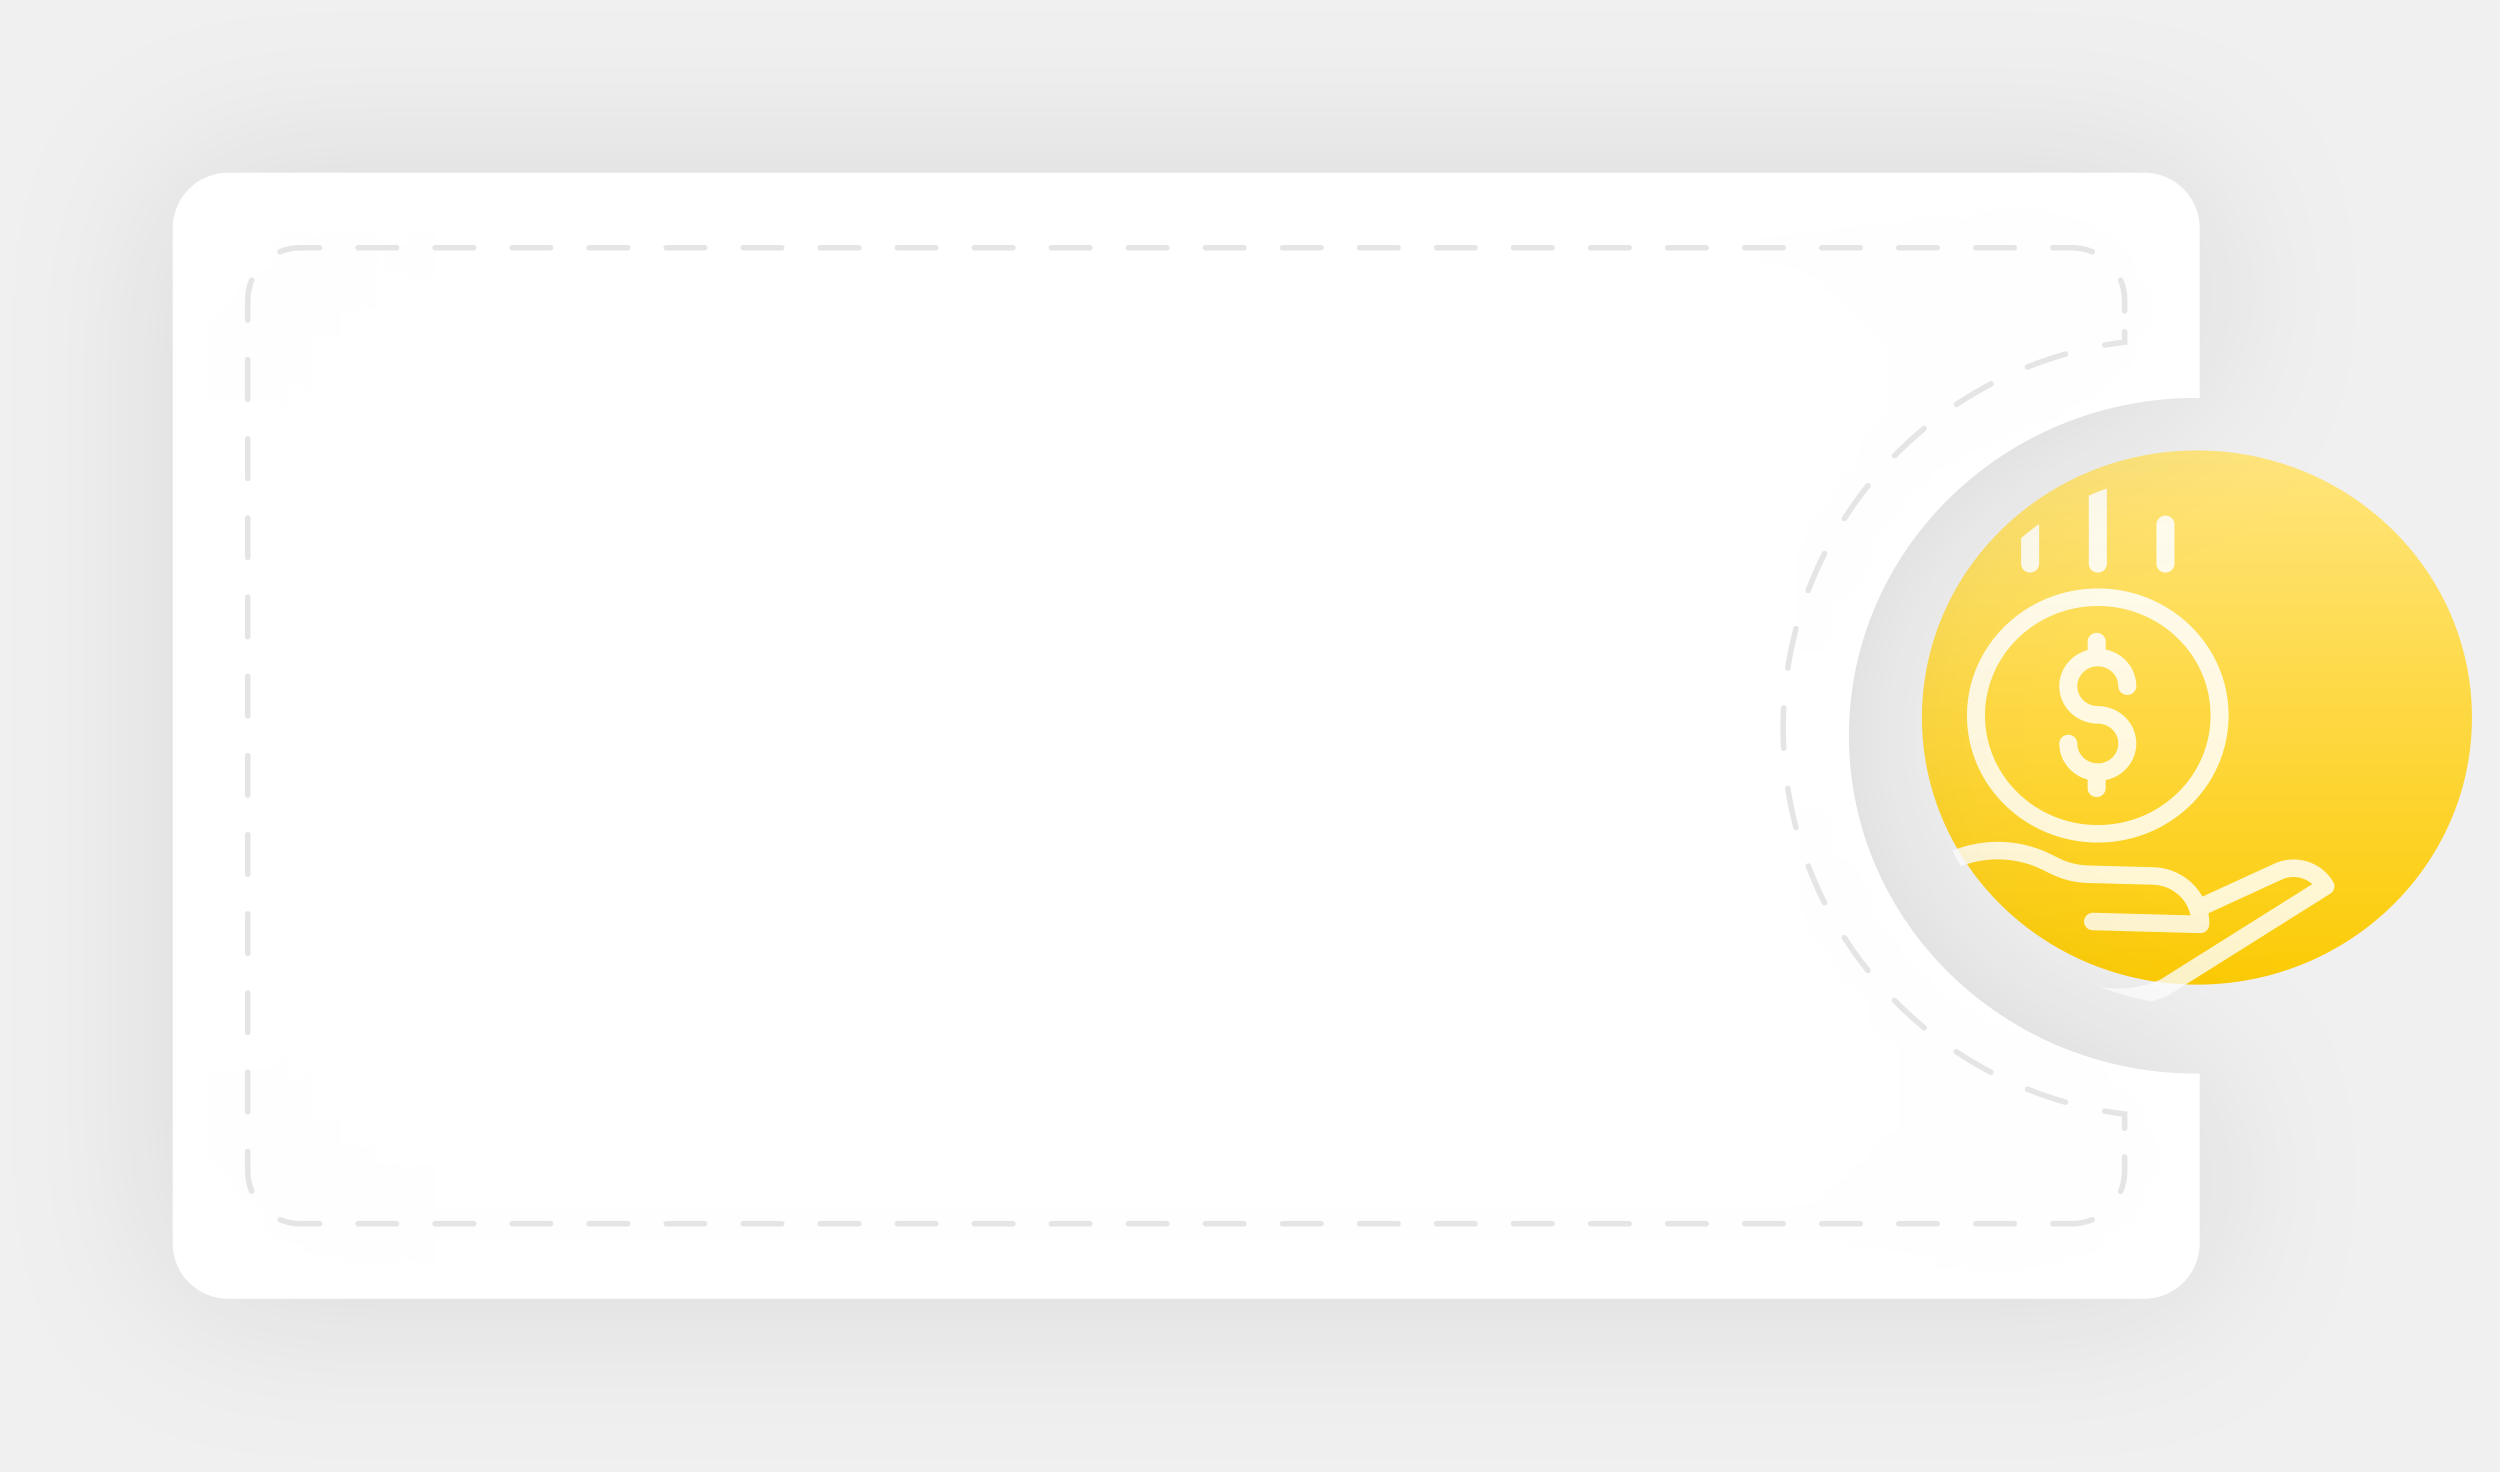
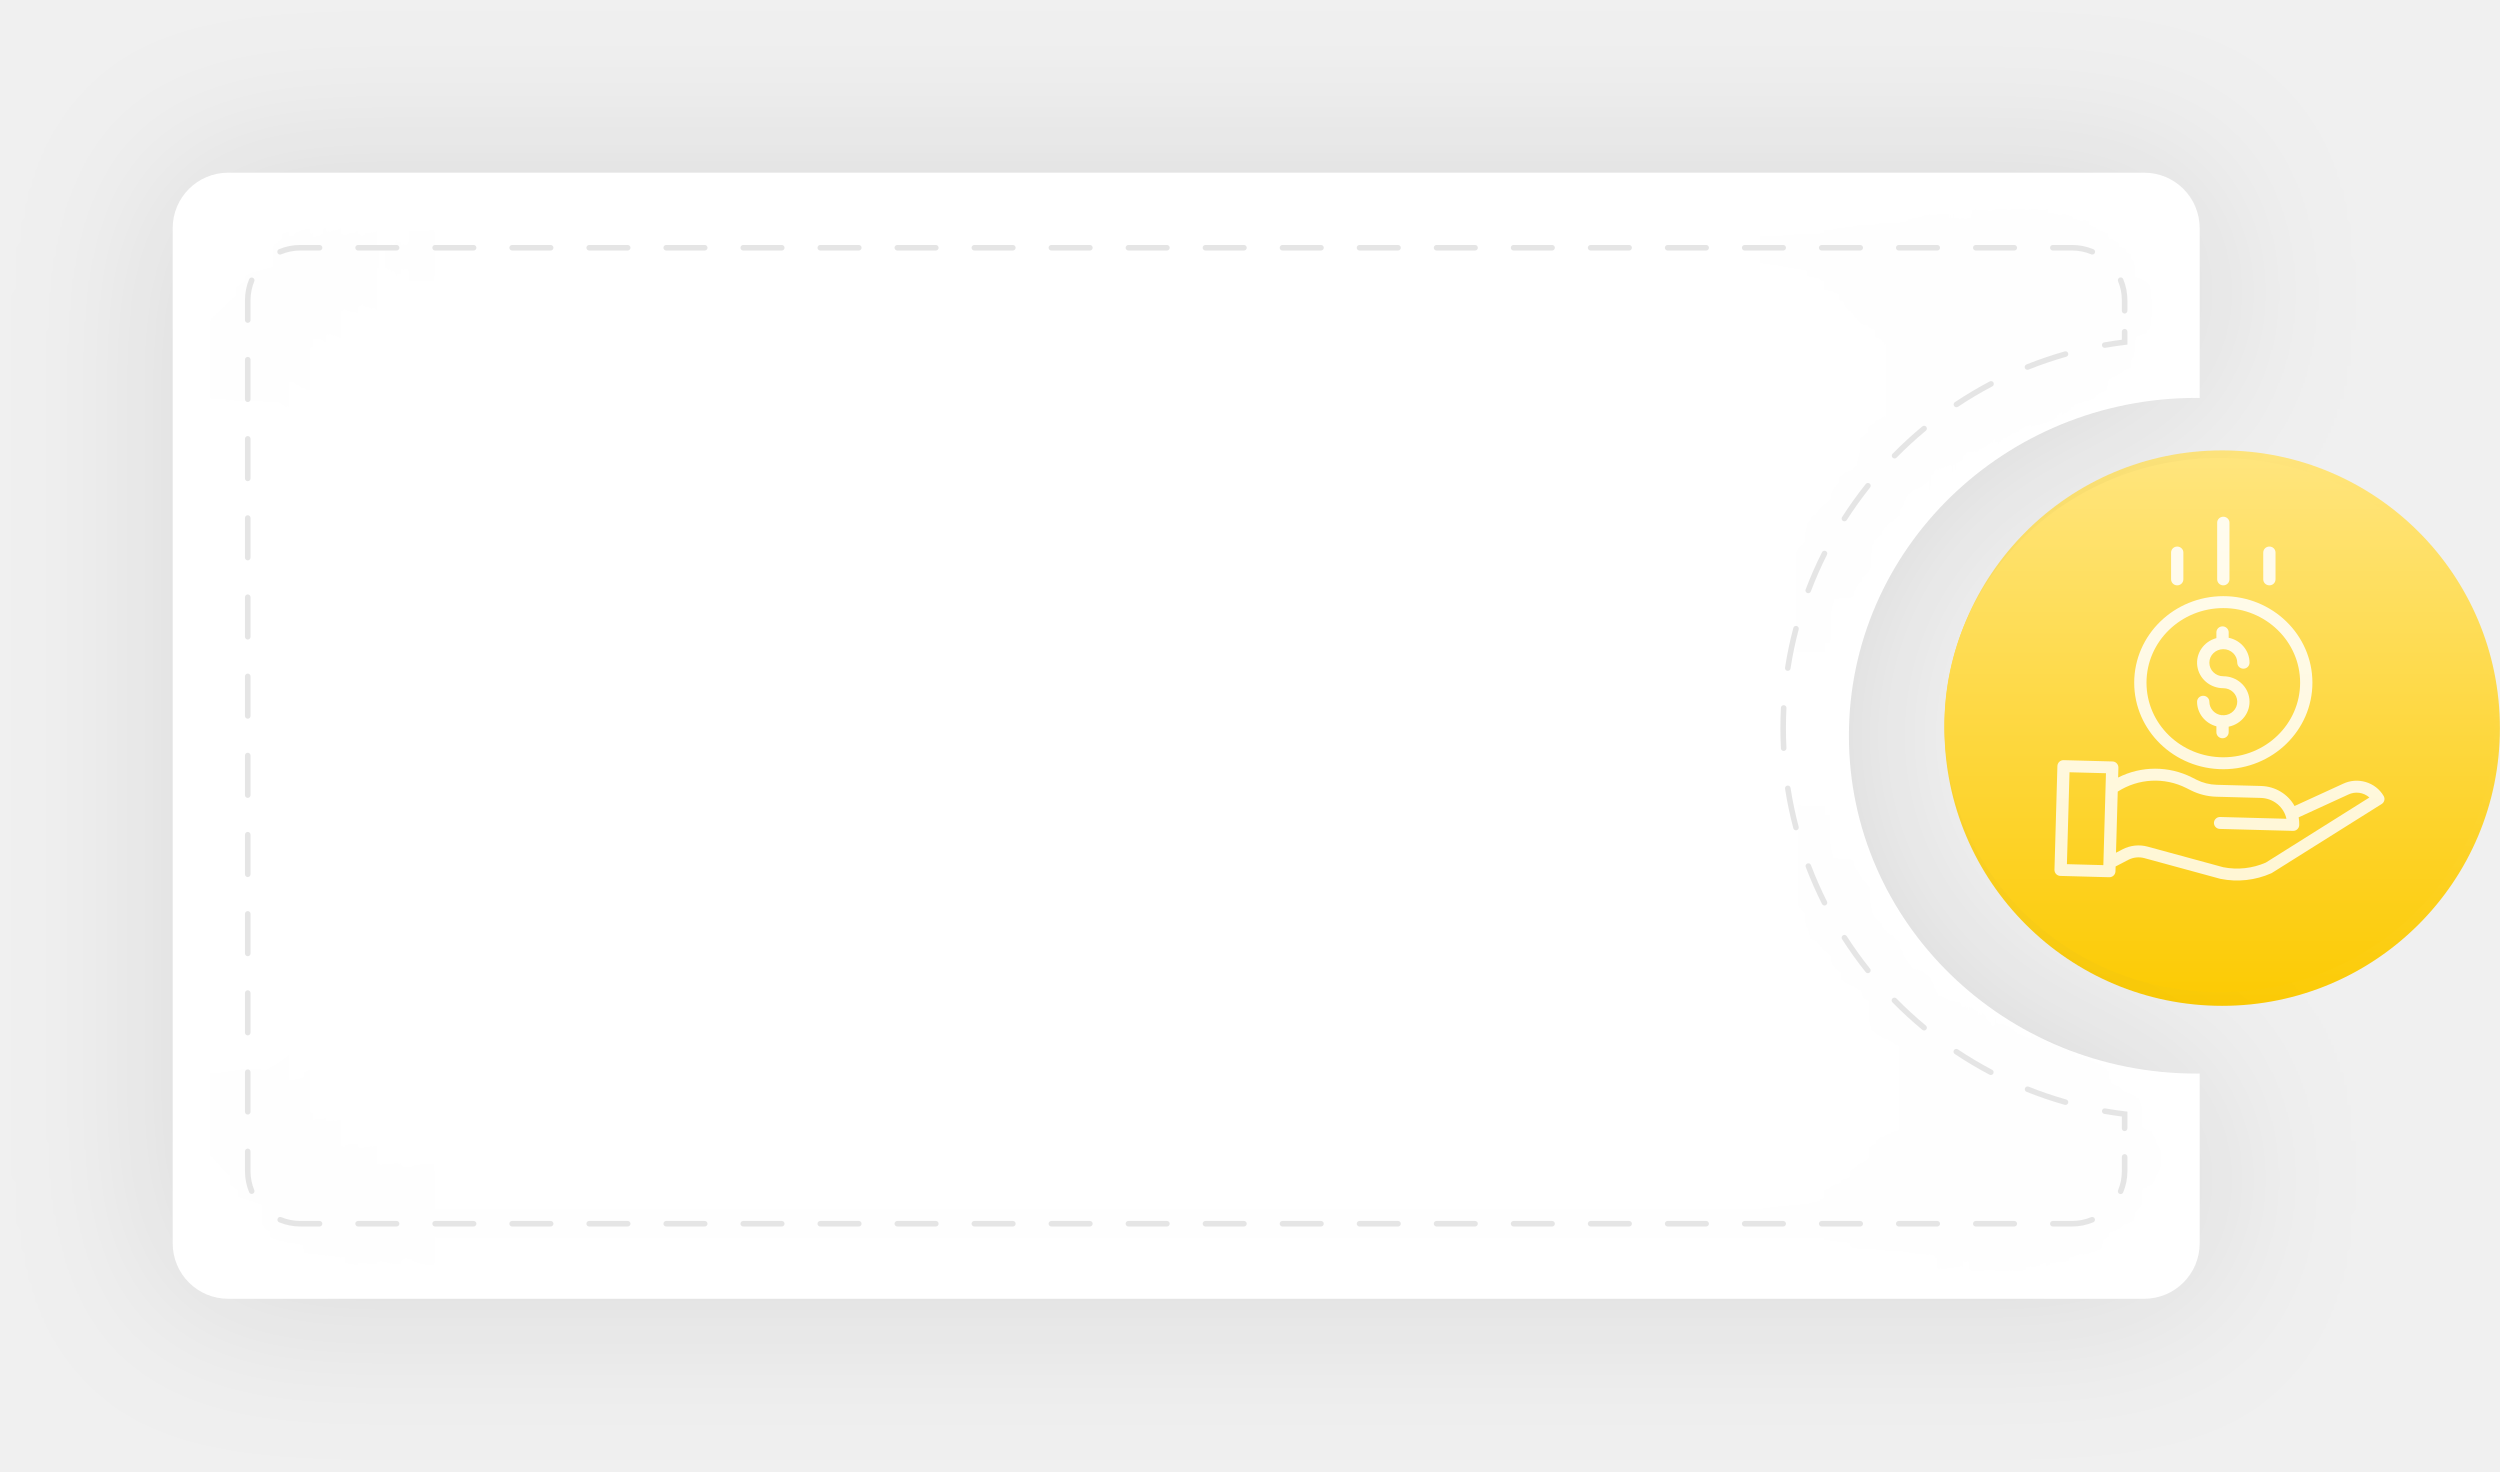
<svg xmlns="http://www.w3.org/2000/svg" width="333" height="196" fill="none">
-   <path d="M329.267 95.577c0 19.649-16.401 35.577-36.633 35.577-20.233 0-36.634-15.928-36.634-35.577C256 75.928 272.401 60 292.634 60c20.232 0 36.633 15.928 36.633 35.577z" fill="url(#paint0_linear)" />
-   <mask id="mask0" maskUnits="userSpaceOnUse" x="256" y="62" width="74" height="72">
-     <ellipse cx="293.366" cy="98.423" rx="36.634" ry="35.577" fill="url(#paint1_linear)" />
+   <path d="M332.986 96.986c0 20.43-16.563 36.992-36.993 36.992-20.431 0-36.993-16.562-36.993-36.993 0-20.43 16.562-36.992 36.993-36.992 20.43 0 36.993 16.562 36.993 36.992z" fill="url(#paint0_linear)" />
+   <mask id="mask0" maskUnits="userSpaceOnUse" x="259" y="60" width="74" height="74">
+     <circle cx="296" cy="97" r="37" fill="url(#paint1_linear)" />
  </mask>
  <g mask="url(#mask0)">
-     <path fill-rule="evenodd" clip-rule="evenodd" d="M280.629 64.013v11.088c0 .644-.538 1.167-1.202 1.167-.663 0-1.201-.523-1.201-1.167V64.013c0-.645.538-1.167 1.201-1.167.664 0 1.202.523 1.202 1.167zm-1.204 48.218c-9.625 0-17.427-7.577-17.427-16.924.011-9.343 7.807-16.915 17.427-16.925 9.625 0 17.428 7.577 17.428 16.924 0 9.348-7.803 16.925-17.428 16.925zm15.024-16.924c0-8.059-6.726-14.59-15.024-14.59-8.293.008-15.014 6.535-15.023 14.59 0 8.058 6.726 14.59 15.023 14.59 8.298 0 15.024-6.532 15.024-14.59zm-15.335 6.358c.137-.02.276-.014.412.014 1.485-.052 2.654-1.251 2.627-2.695-.027-1.444-1.24-2.6-2.727-2.6-2.571 0-4.745-1.846-5.087-4.32-.341-2.475 1.255-4.813 3.735-5.471v-1.134c0-.644.538-1.167 1.202-1.167.663 0 1.201.523 1.201 1.167v1.063c2.376.486 4.078 2.52 4.081 4.878 0 .645-.538 1.168-1.202 1.168-.663 0-1.202-.523-1.202-1.168 0-1.463-1.221-2.65-2.728-2.65-1.507 0-2.729 1.187-2.729 2.65 0 1.464 1.222 2.65 2.729 2.65 2.629.001 4.833 1.931 5.104 4.471.27 2.54-1.479 4.868-4.053 5.391v1.097c0 .644-.538 1.167-1.201 1.167-.664 0-1.202-.523-1.202-1.167v-1.167c-2.23-.595-3.777-2.562-3.781-4.808 0-.644.539-1.167 1.202-1.167.664 0 1.202.523 1.202 1.167.002 1.345 1.04 2.476 2.417 2.631zm23.664 13.444l-9.414 4.319c-1.3-2.348-3.793-3.842-6.537-3.917l-8.691-.232a9.402 9.402 0 01-3.95-.99l-.884-.446a16.01 16.01 0 00-14.448.015l.055-1.945c.018-.645-.505-1.182-1.169-1.199l-9.529-.255c-.664-.018-1.216.49-1.234 1.135l-.576 20.309c-.018.645.505 1.182 1.168 1.199l9.53.255h.033c.651 0 1.184-.503 1.202-1.135l.027-.972 2.476-1.287a4.357 4.357 0 013.169-.337l14.785 4.03.011.003.009.002.017.004.041.009a16.435 16.435 0 009.947-1.094 1.08 1.08 0 00.15-.08l21.435-13.465a1.147 1.147 0 00.394-1.554c-1.591-2.743-5.121-3.787-8.017-2.372zm-53.941 15.692l.509-17.976 7.127.19-.509 17.977-7.127-.191zm38.897-.305a13.999 13.999 0 01-8.333.903l-14.744-4.02a6.827 6.827 0 00-4.954.526l-1.265.659.338-11.953c4.009-2.589 9.151-2.855 13.421-.695l.884.445a11.882 11.882 0 004.989 1.252l8.691.232c2.442.068 4.515 1.756 5.01 4.079l-12.946-.347c-.663-.018-1.216.491-1.234 1.135-.019.644.505 1.181 1.168 1.199l14.287.381h.033c.651 0 1.183-.503 1.201-1.135a7.25 7.25 0 00-.116-1.514l9.656-4.431a.245.245 0 00.017-.008l.011-.005a3.756 3.756 0 014.152.565l-20.266 12.732zm1.906-55.395v-5.252c0-.645-.538-1.167-1.202-1.167-.663 0-1.201.522-1.201 1.167V75.1c0 .644.538 1.167 1.201 1.167.664 0 1.202-.523 1.202-1.167zm-18.026-5.252V75.1c0 .644-.538 1.167-1.202 1.167-.663 0-1.201-.523-1.201-1.167v-5.252c0-.645.538-1.167 1.201-1.167.664 0 1.202.522 1.202 1.167z" fill="#fff" style="mix-blend-mode:overlay" />
+     <path fill-rule="evenodd" clip-rule="evenodd" d="M316.933 91.394a5.732 5.732 0 001.705 2.006C319.8 94.447 321 95.533 321 97s-1.2 2.553-2.362 3.604a5.737 5.737 0 00-1.705 2.005c-.056.925.108 1.85.478 2.7v.001c.467 1.461.949 2.972.242 4.194-.718 1.241-2.282 1.578-3.795 1.905h-.001a5.804 5.804 0 00-2.536.912 5.792 5.792 0 00-.913 2.537c-.326 1.513-.666 3.077-1.904 3.795-1.223.707-2.731.226-4.19-.241l-.005-.001a5.897 5.897 0 00-2.699-.478 5.731 5.731 0 00-2.006 1.705C298.553 120.8 297.467 122 296 122s-2.553-1.2-3.604-2.362a5.737 5.737 0 00-2.005-1.705 5.888 5.888 0 00-2.7.478l-.003.001c-1.462.466-2.97.948-4.192.241-1.241-.718-1.578-2.282-1.905-3.795v-.001a5.804 5.804 0 00-.912-2.536 5.797 5.797 0 00-2.537-.913c-1.513-.326-3.077-.666-3.794-1.904-.708-1.223-.226-2.732.241-4.193v-.002c.37-.849.534-1.774.478-2.699a5.731 5.731 0 00-1.705-2.006C272.2 99.554 271 98.467 271 97s1.2-2.553 2.362-3.604a5.73 5.73 0 001.705-2.005 5.874 5.874 0 00-.478-2.7c-.467-1.462-.949-2.973-.241-4.195.717-1.24 2.281-1.578 3.794-1.905h.001a5.8 5.8 0 002.536-.912 5.8 5.8 0 00.917-2.537c.326-1.513.666-3.077 1.904-3.794 1.222-.707 2.729-.227 4.187.239l.008.002a5.89 5.89 0 002.699.478 5.725 5.725 0 002.006-1.705C293.447 73.2 294.533 72 296 72s2.553 1.2 3.604 2.362a5.735 5.735 0 002.005 1.705 5.889 5.889 0 002.7-.478h.003c1.462-.467 2.97-.949 4.192-.242 1.241.718 1.578 2.282 1.905 3.795v.001c.101.905.413 1.774.912 2.536a5.798 5.798 0 002.537.917c1.513.326 3.077.666 3.795 1.904.707 1.223.225 2.732-.242 4.193v.002a5.871 5.871 0 00-.478 2.7zm-1.61 10.785a6.585 6.585 0 012.197-2.81l.002-.001c.891-.807 1.811-1.641 1.811-2.368 0-.727-.92-1.56-1.811-2.368l-.002-.001a6.584 6.584 0 01-2.197-2.811 6.775 6.775 0 01.5-3.636c.357-1.116.724-2.27.387-2.854-.347-.6-1.544-.859-2.7-1.108l-.003-.001a6.693 6.693 0 01-3.365-1.364c-.811-.81-1.091-2.107-1.362-3.362v-.002c-.25-1.158-.509-2.355-1.111-2.704-.583-.333-1.736.031-2.853.388a6.783 6.783 0 01-3.637.5 6.584 6.584 0 01-2.81-2.197l-.002-.002c-.806-.89-1.64-1.811-2.367-1.811-.727 0-1.561.92-2.368 1.811l-.001.002a6.582 6.582 0 01-2.811 2.197c-1.123.301-2.402-.105-3.636-.5l-.012-.004c-1.112-.356-2.257-.722-2.839-.383-.6.347-.858 1.544-1.108 2.7l-.001.003a6.681 6.681 0 01-1.363 3.365c-.81.811-2.108 1.091-3.363 1.362h-.002c-1.157.25-2.355.509-2.703 1.11-.334.584.03 1.738.387 2.854a6.778 6.778 0 01.5 3.637 6.584 6.584 0 01-2.197 2.81c-.895.807-1.816 1.641-1.816 2.369 0 .727.92 1.56 1.811 2.368l.002.001a6.588 6.588 0 012.197 2.811 6.776 6.776 0 01-.5 3.636c-.357 1.116-.725 2.267-.387 2.851.347.6 1.544.858 2.7 1.108l.003.001a6.685 6.685 0 013.365 1.363c.811.81 1.091 2.108 1.362 3.363v.002c.25 1.157.509 2.355 1.111 2.704.583.333 1.735-.031 2.853-.388a9.654 9.654 0 012.792-.602c.285-.001.569.034.845.105a6.587 6.587 0 012.81 2.197l.001.002c.807.891 1.641 1.811 2.368 1.811.727 0 1.561-.92 2.367-1.811l.002-.002a6.59 6.59 0 012.811-2.197 6.795 6.795 0 013.636.5l.002.001c1.114.356 2.266.723 2.852.386.6-.347.859-1.544 1.108-2.7l.001-.003a6.703 6.703 0 011.363-3.365c.81-.811 2.108-1.091 3.363-1.362h.002c1.158-.25 2.355-.509 2.704-1.111.333-.583-.031-1.737-.388-2.853a6.78 6.78 0 01-.5-3.637zm-18.49-21.012a.833.833 0 11-1.666 0V79.5a.833.833 0 111.666 0v1.667zm-5.736.755a.833.833 0 101.61-.431l-.431-1.61-.012-.044a.833.833 0 10-1.597.475l.43 1.61zm-3.132-.504l.006.01.833 1.444a.833.833 0 11-1.443.833l-.833-1.444a.833.833 0 111.437-.843zm-3.75 4.975a.833.833 0 101.178-1.178l-1.179-1.18-.02-.02a.834.834 0 00-1.158 1.2l1.179 1.178zm-1.179 22.393l1.179-1.179a.833.833 0 011.178 1.178l-1.179 1.179a.833.833 0 01-1.178-1.178zm5.467 1.212a.832.832 0 00-1.14.297l-.834 1.444a.833.833 0 001.444.833l.833-1.444a.833.833 0 00-.303-1.13zm2.594 2.08a.833.833 0 011.61.431l-.432 1.61a.834.834 0 11-1.609-.432l.431-1.609zM296 112a.833.833 0 00-.833.833v1.667a.833.833 0 001.666 0v-1.667A.833.833 0 00296 112zm3.888-.508a.832.832 0 011.015.586l.431 1.61a.832.832 0 11-1.609.431l-.432-1.61a.833.833 0 01.595-1.017zm4.749-1.197l-.005-.01a.834.834 0 00-1.438.843l.833 1.445a.832.832 0 001.139.305.835.835 0 00.305-1.139l-.834-1.444zm1.99-2.688a.833.833 0 011.158 0l1.179 1.179a.834.834 0 01-1.178 1.178l-1.179-1.179a.833.833 0 01.02-1.178zm.569-20.97a.833.833 0 00.589-.244l1.179-1.179.01-.009.011-.011a.834.834 0 00-1.199-1.158l-1.179 1.179a.834.834 0 00.589 1.422zm-2.557-2.932a.832.832 0 11-1.443-.833l.833-1.444a.833.833 0 111.449.823l-.006.01-.833 1.444zm-4.756-1.194a.832.832 0 001.02-.59l.431-1.609c.005-.014.008-.028.012-.043a.834.834 0 00-1.621-.388l-.432 1.61c-.118.444.145.9.59 1.02zM292.667 102h5.833a.833.833 0 010 1.667h-6.667a.833.833 0 01-.833-.834V91.167c0-.46.373-.834.833-.834h6.667a.833.833 0 010 1.667h-5.833v4.167h4.166a.833.833 0 110 1.666h-4.166V102zm-5.634 1.353a.8.8 0 00.204.176c.027.02.054.038.083.054a.82.82 0 00.347.084.83.83 0 00.382-.105.796.796 0 00.101-.051c.011-.007.018-.017.026-.026a.124.124 0 01.018-.022.753.753 0 00.12-.126.669.669 0 00.139-.273.851.851 0 00.033-.167c0-.011.003-.022.007-.033a.128.128 0 00.006-.033V91.167a.833.833 0 10-1.665 0v9.066l-6.823-9.55c-.007-.01-.017-.018-.026-.026a.108.108 0 01-.021-.019.892.892 0 00-.253-.203.86.86 0 00-.145-.053.76.76 0 00-.167-.034c-.011 0-.021-.003-.032-.006a.105.105 0 00-.033-.007.699.699 0 00-.083.018.79.79 0 00-.167.032.825.825 0 00-.155.07.874.874 0 00-.079.036.113.113 0 00-.025.026c-.006.007-.012.015-.019.021a.794.794 0 00-.119.127.716.716 0 00-.138.272.86.86 0 00-.034.167.124.124 0 01-.006.034.095.095 0 00-.007.033v11.662a.833.833 0 101.667 0v-9.066l6.822 9.55a.077.077 0 00.023.021.125.125 0 01.019.015zm25.809-13.001h.002c.45.098.735.541.638.991l-2.5 11.667a.834.834 0 01-.769.657h-.046a.834.834 0 01-.79-.57l-2.544-7.629-2.546 7.629a.842.842 0 01-.834.568.833.833 0 01-.768-.657l-2.5-11.666a.833.833 0 111.63-.35l1.86 8.681 2.365-7.103a.834.834 0 011.583 0l2.369 7.103 1.86-8.681a.833.833 0 01.99-.64z" fill="#fff" style="mix-blend-mode:overlay" />
  </g>
  <g filter="url(#filter0_d)">
    <path fill-rule="evenodd" clip-rule="evenodd" d="M30.399 23A7.399 7.399 0 0023 30.399V165.6a7.398 7.398 0 007.399 7.4H285.6a7.398 7.398 0 007.399-7.399v-22.603l-.438.002c-25.563 0-46.286-20.147-46.286-45s20.723-45 46.286-45c.146 0 .292 0 .438.002V30.399A7.398 7.398 0 00285.601 23H30.399z" fill="#fff" />
  </g>
  <g filter="url(#filter1_d)">
-     <path d="M283 148.396h.37v-.328l-.325-.04-.045.368zm0-102.82l.045.367.325-.04v-.327H283zm-250.37-2.94a.37.37 0 10.74 0h-.74zm.74 5.273a.37.37 0 10-.74 0h.74zm-.74 5.273a.37.37 0 10.74 0h-.74zm.74 5.273a.37.37 0 10-.74 0h.74zm-.74 5.272a.37.37 0 10.74 0h-.74zM33.37 69a.37.37 0 10-.74 0h.74zm-.74 5.273a.37.37 0 10.74 0h-.74zm.74 5.273a.37.37 0 10-.74 0h.74zm-.74 5.272a.37.37 0 10.74 0h-.74zm.74 5.273a.37.37 0 10-.74 0h.74zm-.74 5.273a.37.37 0 10.74 0h-.74zm.74 5.272a.37.37 0 00-.74 0h.74zm-.74 5.273a.37.37 0 00.74 0h-.74zm.74 5.273a.37.37 0 00-.74 0h.74zm-.74 5.273a.37.37 0 00.74 0h-.74zm.74 5.272a.37.37 0 00-.74 0h.74zM32.63 127a.37.37 0 00.74 0h-.74zm.74 5.273a.37.37 0 10-.74 0h.74zm-.74 5.272a.37.37 0 10.74 0h-.74zm.74 5.273a.37.37 0 00-.74 0h.74zm-.74 5.273a.37.37 0 00.74 0h-.74zm.74 5.273a.37.37 0 10-.74 0h.74zm-.18 5.457a.37.37 0 00.683-.283l-.683.283zm4.272 3.306a.37.37 0 10-.283.684l.283-.684zm5.103 1.243a.37.37 0 000-.74v.74zm5.13-.74a.37.37 0 000 .74v-.74zm5.131.74a.37.37 0 000-.74v.74zm5.13-.74a.37.37 0 000 .74v-.74zm5.131.74a.37.37 0 000-.74v.74zm5.13-.74a.37.37 0 000 .74v-.74zm5.13.74a.37.37 0 000-.74v.74zm5.131-.74a.37.37 0 000 .74v-.74zm5.13.74a.37.37 0 000-.74v.74zm5.131-.74a.37.37 0 000 .74v-.74zm5.13.74a.37.37 0 000-.74v.74zm5.131-.74a.37.37 0 000 .74v-.74zm5.13.74a.37.37 0 100-.74v.74zm5.131-.74a.37.37 0 000 .74v-.74zm5.13.74a.37.37 0 100-.74v.74zm5.131-.74a.37.37 0 100 .74v-.74zm5.13.74a.37.37 0 000-.74v.74zm5.131-.74a.37.37 0 100 .74v-.74zm5.13.74a.37.37 0 000-.74v.74zm5.13-.74a.37.37 0 000 .74v-.74zm5.131.74a.37.37 0 000-.74v.74zm5.13-.74a.37.37 0 000 .74v-.74zm5.131.74a.37.37 0 000-.74v.74zm5.13-.74a.37.37 0 000 .74v-.74zm5.131.74a.37.37 0 000-.74v.74zm5.13-.74a.37.37 0 000 .74v-.74zm5.131.74a.37.37 0 000-.74v.74zm5.13-.74a.37.37 0 000 .74v-.74zm5.13.74a.37.37 0 100-.74v.74zm5.131-.74a.37.37 0 100 .74v-.74zm5.13.74a.37.37 0 100-.74v.74zm5.131-.74a.37.37 0 100 .74v-.74zm5.13.74a.37.37 0 000-.74v.74zm5.131-.74a.37.37 0 100 .74v-.74zm5.13.74a.37.37 0 000-.74v.74zm5.13-.74a.37.37 0 000 .74v-.74zm5.131.74a.37.37 0 000-.74v.74zm5.13-.74a.37.37 0 000 .74v-.74zm5.131.74a.37.37 0 000-.74v.74zm5.13-.74a.37.37 0 000 .74v-.74zm5.131.74a.37.37 0 000-.74v.74zm5.13-.74a.37.37 0 000 .74v-.74zm5.13.74a.37.37 0 100-.74v.74zm5.131-.74a.37.37 0 000 .74v-.74zm5.13.74a.37.37 0 100-.74v.74zm5.131-.74a.37.37 0 100 .74v-.74zm5.386.181a.37.37 0 00-.283-.684l.283.684zm3.306-4.273a.37.37 0 10.684.283l-.684-.283zm1.243-4.439a.37.37 0 00-.74 0h.74zm-.74-3.802a.37.37 0 00.74 0h-.74zm-2.218-2.658a.37.37 0 00-.127.729l.127-.729zm-5.388-.473a.372.372 0 00.457-.255.371.371 0 00-.255-.457l-.202.712zm-4.832-2.43a.37.37 0 00-.275.686l.275-.686zm-5.172-1.578a.37.37 0 00.345-.654l-.345.654zm-4.226-3.375a.37.37 0 10-.411.615l.411-.615zm-4.738-2.608a.37.37 0 00.472-.57l-.472.57zm-3.444-4.169a.37.37 0 10-.528.518l.528-.518zm-4.105-3.521a.37.37 0 10.578-.462l-.578.462zm-2.52-4.786a.369.369 0 10-.622.4l.622-.4zm-3.296-4.288a.37.37 0 10.661-.333l-.661.333zm-1.481-5.201a.37.37 0 00-.691.262l.691-.262zm-2.338-4.875a.37.37 0 00.715-.189l-.715.189zm-.373-5.396a.37.37 0 00-.731.114l.731-.114zm-1.283-5.255a.372.372 0 00.389.351.369.369 0 00.35-.388l-.739.037zm.739-5.36a.37.37 0 10-.739-.037l.739.038zm-.187-5.405a.37.37 0 10.731.113l-.731-.113zm1.819-5.093a.37.37 0 00-.715-.19l.715.19zm.932-5.327a.37.37 0 10.691.263l-.691-.263zm2.833-4.606a.37.37 0 10-.661-.333l.661.333zm2.013-5.02a.369.369 0 10.622.4l-.622-.4zm3.72-3.925a.37.37 0 10-.578-.461l.578.461zm2.999-4.5a.37.37 0 00.528.518l-.528-.518zm4.444-3.081a.37.37 0 00-.472-.57l.472.57zm3.855-3.793a.37.37 0 00.411.615l-.411-.615zm4.982-2.106a.37.37 0 10-.345-.654l.345.654zm4.552-2.919a.37.37 0 00.275.687l-.275-.687zm5.309-1.031a.37.37 0 00-.202-.712l.202.712zm5.059-1.915a.37.37 0 10.127.73l-.127-.73zm3.085-1.421a.37.37 0 00-.74 0h.74zm-.74-2.788a.37.37 0 00.74 0h-.74zm.181-4.215a.37.37 0 00-.684.283l.684-.283zm-4.273-3.306a.37.37 0 10.283-.683l-.283.683zm-5.103-1.243a.37.37 0 100 .74v-.74zm-5.131.74a.37.37 0 100-.74v.74zm-5.13-.74a.37.37 0 000 .74v-.74zm-5.131.74a.37.37 0 100-.74v.74zm-5.13-.74a.37.37 0 000 .74v-.74zm-5.13.74a.37.37 0 000-.74v.74zm-5.131-.74a.37.37 0 000 .74v-.74zm-5.13.74a.37.37 0 000-.74v.74zm-5.131-.74a.37.37 0 000 .74v-.74zm-5.13.74a.37.37 0 000-.74v.74zm-5.131-.74a.37.37 0 000 .74v-.74zm-5.13.74a.37.37 0 000-.74v.74zm-5.13-.74a.37.37 0 100 .74v-.74zm-5.131.74a.37.37 0 000-.74v.74zm-5.13-.74a.37.37 0 100 .74v-.74zm-5.131.74a.37.37 0 100-.74v.74zm-5.13-.74a.37.37 0 000 .74v-.74zm-5.131.74a.37.37 0 100-.74v.74zm-5.13-.74a.37.37 0 000 .74v-.74zm-5.13.74a.37.37 0 000-.74v.74zm-5.131-.74a.37.37 0 000 .74v-.74zm-5.13.74a.37.37 0 000-.74v.74zm-5.131-.74a.37.37 0 000 .74v-.74zm-5.13.74a.37.37 0 000-.74v.74zm-5.131-.74a.37.37 0 000 .74v-.74zm-5.13.74a.37.37 0 000-.74v.74zm-5.131-.74a.37.37 0 000 .74v-.74zm-5.13.74a.37.37 0 000-.74v.74zm-5.13-.74a.37.37 0 100 .74v-.74zm-5.131.74a.37.37 0 100-.74v.74zm-5.13-.74a.37.37 0 100 .74v-.74zm-5.131.74a.37.37 0 100-.74v.74zm-5.13-.74a.37.37 0 000 .74v-.74zm-5.131.74a.37.37 0 100-.74v.74zM99 32.63a.37.37 0 100 .74v-.74zm-5.13.74a.37.37 0 100-.74v.74zm-5.13-.74a.37.37 0 100 .74v-.74zm-5.131.74a.37.37 0 100-.74v.74zm-5.13-.74a.37.37 0 100 .74v-.74zm-5.131.74a.37.37 0 100-.74v.74zm-5.13-.74a.37.37 0 100 .74v-.74zm-5.131.74a.37.37 0 100-.74v.74zm-5.13-.74a.37.37 0 100 .74v-.74zm-5.13.74a.37.37 0 100-.74v.74zm-5.131-.74a.37.37 0 100 .74v-.74zm-5.13.74a.37.37 0 100-.74v.74zm-5.387-.18a.37.37 0 10.283.683l-.283-.683zm-3.306 4.272a.37.37 0 00-.683-.283l.683.283zM32.63 40v2.636h.74V40h-.74zm0 7.91v5.272h.74v-5.273h-.74zm0 10.545v5.272h.74v-5.272h-.74zm0 10.545v5.273h.74V69h-.74zm0 10.546v5.272h.74v-5.272h-.74zm0 10.545v5.273h.74V90.09h-.74zm0 10.545v5.273h.74v-5.273h-.74zm0 10.546v5.273h.74v-5.273h-.74zm0 10.545V127h.74v-5.273h-.74zm0 10.546v5.272h.74v-5.272h-.74zm0 10.545v5.273h.74v-5.273h-.74zm0 10.546V156h.74v-2.636h-.74zm0 2.636c0 .999.199 1.952.56 2.821l.683-.283A6.607 6.607 0 0133.37 156h-.74zm4.549 6.811a7.36 7.36 0 002.821.559v-.74c-.9 0-1.757-.179-2.538-.503l-.283.684zm2.821.559h2.565v-.74H40v.74zm7.696 0h5.13v-.74h-5.13v.74zm10.26 0h5.131v-.74h-5.13v.74zm10.261 0h5.13v-.74h-5.13v.74zm10.261 0h5.13v-.74h-5.13v.74zm10.261 0h5.13v-.74h-5.13v.74zm10.261 0h5.13v-.74H99v.74zm10.261 0h5.13v-.74h-5.13v.74zm10.261 0h5.13v-.74h-5.13v.74zm10.261 0h5.13v-.74h-5.13v.74zm10.26 0h5.131v-.74h-5.131v.74zm10.261 0h5.131v-.74h-5.131v.74zm10.261 0h5.131v-.74h-5.131v.74zm10.261 0h5.131v-.74h-5.131v.74zm10.261 0h5.13v-.74h-5.13v.74zm10.261 0h5.13v-.74h-5.13v.74zm10.261 0h5.13v-.74h-5.13v.74zm10.261 0H217v-.74h-5.13v.74zm10.26 0h5.131v-.74h-5.131v.74zm10.261 0h5.131v-.74h-5.131v.74zm10.261 0h5.131v-.74h-5.131v.74zm10.261 0h5.13v-.74h-5.13v.74zm10.261 0h5.13v-.74h-5.13v.74zm10.261 0H276v-.74h-2.565v.74zm2.565 0c.999 0 1.952-.199 2.821-.559l-.283-.684a6.607 6.607 0 01-2.538.503v.74zm6.811-4.549c.36-.869.559-1.822.559-2.821h-.74c0 .9-.179 1.757-.503 2.538l.684.283zm.559-2.821v-1.901h-.74V156h.74zm0-5.703v-1.901h-.74v1.901h.74zm-.325-2.269a50.563 50.563 0 01-2.633-.389l-.127.729c.883.154 1.773.286 2.67.395l.09-.735zm-7.819-1.574a51.236 51.236 0 01-5.034-1.718l-.275.686a51.85 51.85 0 005.107 1.744l.202-.712zm-9.861-3.95a51.784 51.784 0 01-4.571-2.721l-.411.615a52.016 52.016 0 004.637 2.76l.345-.654zm-8.837-5.899a51.699 51.699 0 01-3.916-3.599l-.528.518a52.576 52.576 0 003.972 3.651l.472-.57zm-7.443-7.582a51.709 51.709 0 01-3.098-4.324l-.622.4a52.332 52.332 0 003.142 4.386l.578-.462zm-5.733-8.945a51.354 51.354 0 01-2.142-4.868l-.691.262a51.71 51.71 0 002.172 4.939l.661-.333zm-3.765-9.932a50.917 50.917 0 01-1.088-5.207l-.731.114a51.791 51.791 0 001.104 5.282l.715-.189zm-1.632-10.5a52.175 52.175 0 01-.067-2.66h-.74c0 .905.023 1.805.068 2.698l.739-.037zm-.067-2.66c0-.893.022-1.78.067-2.661l-.739-.038a53.664 53.664 0 00-.068 2.699h.74zm.611-7.954a50.885 50.885 0 011.088-5.206l-.715-.19a51.782 51.782 0 00-1.104 5.283l.731.113zm2.711-10.27a51.372 51.372 0 012.142-4.869l-.661-.333a51.685 51.685 0 00-2.172 4.94l.691.261zm4.777-9.49a51.658 51.658 0 013.098-4.324l-.578-.461a52.184 52.184 0 00-3.142 4.386l.622.4zm6.625-8.306a51.62 51.62 0 013.916-3.6l-.472-.57a52.512 52.512 0 00-3.972 3.652l.528.518zm8.182-6.777a51.467 51.467 0 014.571-2.72l-.345-.655a52.326 52.326 0 00-4.637 2.76l.411.615zm9.398-4.953a51.054 51.054 0 015.034-1.718l-.202-.712a51.793 51.793 0 00-5.107 1.743l.275.687zm10.22-2.904c.87-.151 1.748-.281 2.633-.389l-.09-.734c-.897.109-1.787.24-2.67.394l.127.73zm2.958-.756v-1.394h-.74v1.394h.74zm0-4.182V40h-.74v1.394h.74zm0-1.394a7.36 7.36 0 00-.559-2.821l-.684.283c.324.781.503 1.638.503 2.538h.74zm-4.549-6.81a7.344 7.344 0 00-2.821-.56v.74c.9 0 1.757.179 2.538.503l.283-.683zM276 32.63h-2.565v.74H276v-.74zm-7.696 0h-5.13v.74h5.13v-.74zm-10.261 0h-5.13v.74h5.13v-.74zm-10.26 0h-5.131v.74h5.131v-.74zm-10.261 0h-5.131v.74h5.131v-.74zm-10.261 0h-5.131v.74h5.131v-.74zm-10.261 0h-5.13v.74H217v-.74zm-10.261 0h-5.13v.74h5.13v-.74zm-10.261 0h-5.13v.74h5.13v-.74zm-10.261 0h-5.13v.74h5.13v-.74zm-10.26 0h-5.131v.74h5.131v-.74zm-10.261 0h-5.131v.74h5.131v-.74zm-10.261 0h-5.131v.74h5.131v-.74zm-10.261 0h-5.131v.74h5.131v-.74zm-10.261 0h-5.13v.74h5.13v-.74zm-10.261 0h-5.13v.74h5.13v-.74zm-10.261 0h-5.13v.74h5.13v-.74zm-10.261 0H99v.74h5.13v-.74zm-10.26 0h-5.13v.74h5.13v-.74zm-10.261 0h-5.13v.74h5.13v-.74zm-10.261 0h-5.13v.74h5.13v-.74zm-10.261 0h-5.13v.74h5.13v-.74zm-10.26 0h-5.131v.74h5.13v-.74zm-10.262 0H40v.74h2.565v-.74zm-2.565 0c-.999 0-1.952.199-2.821.56l.283.683A6.608 6.608 0 0140 33.37v-.74zm-6.81 4.549A7.34 7.34 0 0032.63 40h.74c0-.9.179-1.757.503-2.538l-.683-.283z" fill="#E5E5E5" />
+     <path d="M283 148.396h.37v-.328l-.325-.04-.045.368zm0-102.82l.045.367.325-.04v-.327H283zm-250.37-2.94a.37.37 0 10.74 0h-.74zm.74 5.273a.37.37 0 10-.74 0h.74zm-.74 5.273a.37.37 0 10.74 0h-.74zm.74 5.273a.37.37 0 10-.74 0h.74zm-.74 5.272a.37.37 0 10.74 0h-.74zM33.37 69a.37.37 0 10-.74 0h.74zm-.74 5.273a.37.37 0 10.74 0h-.74zm.74 5.273a.37.37 0 10-.74 0h.74zm-.74 5.272a.37.37 0 10.74 0h-.74zm.74 5.273a.37.37 0 10-.74 0h.74zm-.74 5.273a.37.37 0 10.74 0h-.74zm.74 5.272a.37.37 0 00-.74 0h.74zm-.74 5.273a.37.37 0 00.74 0h-.74zm.74 5.273a.37.37 0 00-.74 0h.74zm-.74 5.273a.37.37 0 00.74 0h-.74zm.74 5.272a.37.37 0 00-.74 0h.74zM32.63 127a.37.37 0 00.74 0h-.74zm.74 5.273a.37.37 0 10-.74 0h.74zm-.74 5.272a.37.37 0 10.74 0h-.74zm.74 5.273a.37.37 0 00-.74 0h.74zm-.74 5.273a.37.37 0 00.74 0h-.74zm.74 5.273a.37.37 0 10-.74 0h.74zm-.18 5.457a.37.37 0 00.683-.283l-.683.283zm4.272 3.306a.37.37 0 10-.283.684l.283-.684zm5.103 1.243a.37.37 0 000-.74v.74zm5.13-.74a.37.37 0 000 .74v-.74zm5.131.74a.37.37 0 000-.74v.74zm5.13-.74a.37.37 0 000 .74v-.74zm5.131.74a.37.37 0 000-.74v.74zm5.13-.74a.37.37 0 000 .74v-.74zm5.13.74a.37.37 0 000-.74v.74zm5.131-.74a.37.37 0 000 .74v-.74zm5.13.74a.37.37 0 000-.74v.74zm5.131-.74a.37.37 0 000 .74v-.74zm5.13.74a.37.37 0 000-.74v.74zm5.131-.74a.37.37 0 000 .74v-.74zm5.13.74a.37.37 0 100-.74v.74zm5.131-.74a.37.37 0 000 .74v-.74zm5.13.74a.37.37 0 100-.74v.74zm5.131-.74a.37.37 0 100 .74v-.74zm5.13.74a.37.37 0 000-.74v.74zm5.131-.74a.37.37 0 100 .74v-.74zm5.13.74a.37.37 0 000-.74v.74zm5.13-.74a.37.37 0 000 .74v-.74zm5.131.74a.37.37 0 000-.74v.74zm5.13-.74a.37.37 0 000 .74v-.74zm5.131.74a.37.37 0 000-.74v.74zm5.13-.74a.37.37 0 000 .74v-.74zm5.131.74a.37.37 0 000-.74v.74zm5.13-.74a.37.37 0 000 .74v-.74zm5.13.74a.37.37 0 100-.74v.74zm5.131-.74a.37.37 0 000 .74v-.74zm5.13.74a.37.37 0 100-.74v.74zm5.131-.74a.37.37 0 100 .74v-.74zm5.13.74a.37.37 0 100-.74v.74zm5.131-.74a.37.37 0 100 .74v-.74zm5.13.74a.37.37 0 000-.74v.74zm5.131-.74a.37.37 0 100 .74v-.74zm5.13.74a.37.37 0 000-.74v.74zm5.13-.74a.37.37 0 000 .74v-.74zm5.131.74a.37.37 0 000-.74v.74zm5.13-.74a.37.37 0 000 .74v-.74zm5.131.74a.37.37 0 000-.74v.74zm5.13-.74a.37.37 0 000 .74v-.74zm5.131.74a.37.37 0 000-.74v.74zm5.13-.74a.37.37 0 000 .74v-.74zm5.13.74a.37.37 0 100-.74v.74zm5.131-.74a.37.37 0 000 .74v-.74zm5.13.74a.37.37 0 100-.74v.74zm5.131-.74a.37.37 0 100 .74v-.74zm5.386.181a.37.37 0 00-.283-.684l.283.684zm3.306-4.273a.37.37 0 10.684.283l-.684-.283zm1.243-4.439a.37.37 0 00-.74 0h.74zm-.74-3.802a.37.37 0 00.74 0h-.74zm-2.218-2.658a.37.37 0 00-.127.729l.127-.729zm-5.388-.473a.372.372 0 00.457-.255.371.371 0 00-.255-.457l-.202.712zm-4.832-2.43a.37.37 0 00-.275.686l.275-.686zm-5.172-1.578a.37.37 0 00.345-.654l-.345.654zm-4.226-3.375a.37.37 0 10-.411.615l.411-.615zm-4.738-2.608a.37.37 0 00.472-.57l-.472.57zm-3.444-4.169a.37.37 0 10-.528.518l.528-.518zm-4.105-3.521a.37.37 0 10.578-.462l-.578.462zm-2.52-4.786a.369.369 0 10-.622.4l.622-.4zm-3.296-4.288a.37.37 0 10.661-.333l-.661.333zm-1.481-5.201a.37.37 0 00-.691.262l.691-.262zm-2.338-4.875a.37.37 0 00.715-.189l-.715.189zm-.373-5.396a.37.37 0 00-.731.114l.731-.114zm-1.283-5.255a.37.37 0 00.739-.037l-.739.037zm.739-5.36a.37.37 0 10-.739-.037l.739.038zm-.187-5.405a.37.37 0 10.731.113l-.731-.113zm1.819-5.093a.37.37 0 00-.715-.19l.715.19zm.932-5.327a.37.37 0 10.691.263l-.691-.263zm2.833-4.606a.37.37 0 10-.661-.333l.661.333zm2.013-5.02a.369.369 0 10.622.4l-.622-.4zm3.72-3.925a.37.37 0 10-.578-.461l.578.461zm2.999-4.5a.37.37 0 00.528.518l-.528-.518zm4.444-3.081a.37.37 0 00-.472-.57l.472.57zm3.855-3.793a.37.37 0 00.411.615l-.411-.615zm4.982-2.106a.37.37 0 10-.345-.654l.345.654zm4.552-2.919a.37.37 0 00.275.687l-.275-.687zm5.309-1.031a.37.37 0 00-.202-.712l.202.712zm5.059-1.915a.37.37 0 10.127.73l-.127-.73zm3.085-1.421a.37.37 0 00-.74 0h.74zm-.74-2.788a.37.37 0 00.74 0h-.74zm.181-4.215a.37.37 0 00-.684.283l.684-.283zm-4.273-3.306a.37.37 0 10.283-.683l-.283.683zm-5.103-1.243a.37.37 0 100 .74v-.74zm-5.131.74a.37.37 0 100-.74v.74zm-5.13-.74a.37.37 0 000 .74v-.74zm-5.131.74a.37.37 0 100-.74v.74zm-5.13-.74a.37.37 0 000 .74v-.74zm-5.13.74a.37.37 0 000-.74v.74zm-5.131-.74a.37.37 0 000 .74v-.74zm-5.13.74a.37.37 0 000-.74v.74zm-5.131-.74a.37.37 0 000 .74v-.74zm-5.13.74a.37.37 0 000-.74v.74zm-5.131-.74a.37.37 0 000 .74v-.74zm-5.13.74a.37.37 0 000-.74v.74zm-5.13-.74a.37.37 0 100 .74v-.74zm-5.131.74a.37.37 0 000-.74v.74zm-5.13-.74a.37.37 0 100 .74v-.74zm-5.131.74a.37.37 0 100-.74v.74zm-5.13-.74a.37.37 0 000 .74v-.74zm-5.131.74a.37.37 0 100-.74v.74zm-5.13-.74a.37.37 0 000 .74v-.74zm-5.13.74a.37.37 0 000-.74v.74zm-5.131-.74a.37.37 0 000 .74v-.74zm-5.13.74a.37.37 0 000-.74v.74zm-5.131-.74a.37.37 0 000 .74v-.74zm-5.13.74a.37.37 0 000-.74v.74zm-5.131-.74a.37.37 0 000 .74v-.74zm-5.13.74a.37.37 0 000-.74v.74zm-5.131-.74a.37.37 0 000 .74v-.74zm-5.13.74a.37.37 0 000-.74v.74zm-5.13-.74a.37.37 0 100 .74v-.74zm-5.131.74a.37.37 0 100-.74v.74zm-5.13-.74a.37.37 0 100 .74v-.74zm-5.131.74a.37.37 0 100-.74v.74zm-5.13-.74a.37.37 0 000 .74v-.74zm-5.131.74a.37.37 0 100-.74v.74zM99 32.63a.37.37 0 100 .74v-.74zm-5.13.74a.37.37 0 100-.74v.74zm-5.13-.74a.37.37 0 100 .74v-.74zm-5.131.74a.37.37 0 100-.74v.74zm-5.13-.74a.37.37 0 100 .74v-.74zm-5.131.74a.37.37 0 100-.74v.74zm-5.13-.74a.37.37 0 100 .74v-.74zm-5.131.74a.37.37 0 100-.74v.74zm-5.13-.74a.37.37 0 100 .74v-.74zm-5.13.74a.37.37 0 100-.74v.74zm-5.131-.74a.37.37 0 100 .74v-.74zm-5.13.74a.37.37 0 100-.74v.74zm-5.387-.18a.37.37 0 10.283.683l-.283-.683zm-3.306 4.272a.37.37 0 00-.683-.283l.683.283zM32.63 40v2.636h.74V40h-.74zm0 7.91v5.272h.74v-5.273h-.74zm0 10.545v5.272h.74v-5.272h-.74zm0 10.545v5.273h.74V69h-.74zm0 10.546v5.272h.74v-5.272h-.74zm0 10.545v5.273h.74V90.09h-.74zm0 10.545v5.273h.74v-5.273h-.74zm0 10.546v5.273h.74v-5.273h-.74zm0 10.545V127h.74v-5.273h-.74zm0 10.546v5.272h.74v-5.272h-.74zm0 10.545v5.273h.74v-5.273h-.74zm0 10.546V156h.74v-2.636h-.74zm0 2.636c0 .999.199 1.952.56 2.821l.683-.283A6.607 6.607 0 0133.37 156h-.74zm4.549 6.811a7.36 7.36 0 002.821.559v-.74c-.9 0-1.757-.179-2.538-.503l-.283.684zm2.821.559h2.565v-.74H40v.74zm7.696 0h5.13v-.74h-5.13v.74zm10.26 0h5.131v-.74h-5.13v.74zm10.261 0h5.13v-.74h-5.13v.74zm10.261 0h5.13v-.74h-5.13v.74zm10.261 0h5.13v-.74h-5.13v.74zm10.261 0h5.13v-.74H99v.74zm10.261 0h5.13v-.74h-5.13v.74zm10.261 0h5.13v-.74h-5.13v.74zm10.261 0h5.13v-.74h-5.13v.74zm10.26 0h5.131v-.74h-5.131v.74zm10.261 0h5.131v-.74h-5.131v.74zm10.261 0h5.131v-.74h-5.131v.74zm10.261 0h5.13v-.74h-5.13v.74zm10.261 0h5.13v-.74h-5.13v.74zm10.261 0h5.13v-.74h-5.13v.74zm10.261 0h5.13v-.74h-5.13v.74zm10.261 0H217v-.74h-5.13v.74zm10.26 0h5.131v-.74h-5.131v.74zm10.261 0h5.131v-.74h-5.131v.74zm10.261 0h5.131v-.74h-5.131v.74zm10.261 0h5.13v-.74h-5.13v.74zm10.261 0h5.13v-.74h-5.13v.74zm10.261 0H276v-.74h-2.565v.74zm2.565 0c.999 0 1.952-.199 2.821-.559l-.283-.684a6.607 6.607 0 01-2.538.503v.74zm6.811-4.549c.36-.869.559-1.822.559-2.821h-.74c0 .9-.179 1.757-.503 2.538l.684.283zm.559-2.821v-1.901h-.74V156h.74zm0-5.703v-1.901h-.74v1.901h.74zm-.325-2.269a50.563 50.563 0 01-2.633-.389l-.127.729c.883.154 1.773.286 2.67.395l.09-.735zm-7.819-1.574a51.236 51.236 0 01-5.034-1.718l-.275.686a51.85 51.85 0 005.107 1.744l.202-.712zm-9.861-3.95a51.784 51.784 0 01-4.571-2.721l-.411.615a52.016 52.016 0 004.637 2.76l.345-.654zm-8.837-5.899a51.699 51.699 0 01-3.916-3.599l-.528.518a52.576 52.576 0 003.972 3.651l.472-.57zm-7.443-7.582a51.709 51.709 0 01-3.098-4.324l-.622.4a52.332 52.332 0 003.142 4.386l.578-.462zm-5.733-8.945a51.354 51.354 0 01-2.142-4.868l-.691.262a51.71 51.71 0 002.172 4.939l.661-.333zm-3.765-9.932a50.917 50.917 0 01-1.088-5.207l-.731.114a51.791 51.791 0 001.104 5.282l.715-.189zm-1.632-10.5a52.175 52.175 0 01-.067-2.66h-.74c0 .905.023 1.805.068 2.698l.739-.037zm-.067-2.66c0-.893.022-1.78.067-2.661l-.739-.038a53.664 53.664 0 00-.068 2.699h.74zm.611-7.954a50.885 50.885 0 011.088-5.206l-.715-.19a51.782 51.782 0 00-1.104 5.283l.731.113zm2.711-10.27a51.372 51.372 0 012.142-4.869l-.661-.333a51.685 51.685 0 00-2.172 4.94l.691.261zm4.777-9.49a51.658 51.658 0 013.098-4.324l-.578-.461a52.184 52.184 0 00-3.142 4.386l.622.4zm6.625-8.306a51.62 51.62 0 013.916-3.6l-.472-.57a52.512 52.512 0 00-3.972 3.652l.528.518zm8.182-6.777a51.467 51.467 0 014.571-2.72l-.345-.655a52.182 52.182 0 00-4.637 2.76l.411.615zm9.398-4.953a51.054 51.054 0 015.034-1.718l-.202-.712a51.793 51.793 0 00-5.107 1.743l.275.687zm10.22-2.904c.87-.151 1.748-.281 2.633-.389l-.09-.734c-.897.109-1.787.24-2.67.394l.127.73zm2.958-.756v-1.394h-.74v1.394h.74zm0-4.182V40h-.74v1.394h.74zm0-1.394a7.36 7.36 0 00-.559-2.821l-.684.283c.324.781.503 1.638.503 2.538h.74zm-4.549-6.81a7.344 7.344 0 00-2.821-.56v.74c.9 0 1.757.179 2.538.503l.283-.683zM276 32.63h-2.565v.74H276v-.74zm-7.696 0h-5.13v.74h5.13v-.74zm-10.261 0h-5.13v.74h5.13v-.74zm-10.26 0h-5.131v.74h5.131v-.74zm-10.261 0h-5.131v.74h5.131v-.74zm-10.261 0h-5.131v.74h5.131v-.74zm-10.261 0h-5.13v.74H217v-.74zm-10.261 0h-5.13v.74h5.13v-.74zm-10.261 0h-5.13v.74h5.13v-.74zm-10.261 0h-5.13v.74h5.13v-.74zm-10.26 0h-5.131v.74h5.131v-.74zm-10.261 0h-5.131v.74h5.131v-.74zm-10.261 0h-5.131v.74h5.131v-.74zm-10.261 0h-5.131v.74h5.131v-.74zm-10.261 0h-5.13v.74h5.13v-.74zm-10.261 0h-5.13v.74h5.13v-.74zm-10.261 0h-5.13v.74h5.13v-.74zm-10.261 0H99v.74h5.13v-.74zm-10.26 0h-5.13v.74h5.13v-.74zm-10.261 0h-5.13v.74h5.13v-.74zm-10.261 0h-5.13v.74h5.13v-.74zm-10.261 0h-5.13v.74h5.13v-.74zm-10.26 0h-5.131v.74h5.13v-.74zm-10.262 0H40v.74h2.565v-.74zm-2.565 0c-.999 0-1.952.199-2.821.56l.283.683A6.608 6.608 0 0140 33.37v-.74zm-6.81 4.549A7.34 7.34 0 0032.63 40h.74c0-.9.179-1.757.503-2.538l-.683-.283z" fill="#E5E5E5" />
+   </g>
+   <path d="M332.267 96.577c0 19.649-16.401 35.577-36.633 35.577-20.233 0-36.634-15.928-36.634-35.577C259 76.928 275.401 61 295.634 61c20.232 0 36.633 15.928 36.633 35.577z" fill="url(#paint2_linear)" />
+   <mask id="mask1" maskUnits="userSpaceOnUse" x="259" y="63" width="74" height="72">
+     <ellipse cx="296.366" cy="99.423" rx="36.634" ry="35.577" fill="url(#paint3_linear)" />
+   </mask>
+   <g mask="url(#mask1)">
+     <path fill-rule="evenodd" clip-rule="evenodd" d="M296.964 69.622v7.55a.807.807 0 01-.818.796.807.807 0 01-.819-.795v-7.551c0-.44.367-.795.819-.795.452 0 .818.356.818.795zm-.82 32.837c-6.555 0-11.868-5.16-11.868-11.526.007-6.362 5.316-11.519 11.868-11.526 6.555 0 11.869 5.16 11.869 11.526s-5.314 11.526-11.869 11.526zm10.232-11.526c0-5.488-4.581-9.936-10.232-9.936-5.648.006-10.225 4.451-10.231 9.936 0 5.488 4.58 9.937 10.231 9.937s10.232-4.449 10.232-9.937zm-10.444 4.33a.801.801 0 01.28.01c1.012-.035 1.808-.852 1.789-1.835-.018-.983-.844-1.77-1.857-1.77-1.751 0-3.231-1.258-3.464-2.943-.232-1.685.855-3.278 2.544-3.726v-.772c0-.439.366-.795.818-.795.452 0 .818.356.818.795v.724c1.619.331 2.777 1.716 2.779 3.322a.807.807 0 01-.818.795.807.807 0 01-.818-.795c0-.996-.832-1.804-1.859-1.804-1.026 0-1.858.808-1.858 1.804 0 .997.832 1.805 1.858 1.805 1.791 0 3.292 1.315 3.476 3.045.185 1.73-1.007 3.315-2.76 3.671v.747a.807.807 0 01-.818.795.807.807 0 01-.818-.795v-.795c-1.519-.405-2.573-1.744-2.575-3.274 0-.439.367-.795.819-.795.452 0 .818.356.818.795.002.916.709 1.686 1.646 1.792zm16.116 9.156l-6.411 2.942c-.886-1.599-2.584-2.617-4.452-2.668l-5.919-.158a6.397 6.397 0 01-2.69-.674l-.602-.304a10.905 10.905 0 00-9.84.011l.038-1.325a.806.806 0 00-.796-.817l-6.49-.173a.806.806 0 00-.84.772l-.392 13.832a.804.804 0 00.795.816l6.49.174h.023a.808.808 0 00.818-.773l.019-.662 1.686-.877a2.968 2.968 0 012.159-.229l10.068 2.744.011.003.017.004.025.006a11.21 11.21 0 006.775-.745.758.758 0 00.101-.055l14.599-9.17a.782.782 0 00.268-1.059c-1.084-1.867-3.488-2.579-5.46-1.615zm-36.735 10.687l.346-12.242 4.854.129-.347 12.243-4.853-.13zm26.489-.208a9.534 9.534 0 01-5.674.615l-10.042-2.737a4.643 4.643 0 00-3.373.358l-.862.448.231-8.139a9.224 9.224 0 019.139-.474l.603.303a8.078 8.078 0 003.397.852l5.919.158c1.663.047 3.075 1.197 3.412 2.778l-8.816-.236a.81.81 0 00-.841.773.804.804 0 00.795.816l9.73.26h.023a.807.807 0 00.817-.773 4.885 4.885 0 00-.079-1.031l6.576-3.017.019-.009a2.558 2.558 0 012.828.384l-13.802 8.671zm1.299-37.725v-3.577a.807.807 0 00-.819-.795.807.807 0 00-.818.795v3.577c0 .439.367.795.818.795a.807.807 0 00.819-.795zm-12.276-3.577v3.577a.807.807 0 01-.819.795.807.807 0 01-.818-.795v-3.577c0-.439.366-.795.818-.795.452 0 .819.356.819.795z" fill="#fff" style="mix-blend-mode:overlay" />
  </g>
  <defs>
-     <linearGradient id="paint0_linear" x1="291.635" y1="131.154" x2="291.635" y2="60" gradientUnits="userSpaceOnUse">
+     <linearGradient id="paint0_linear" x1="294.984" y1="133.978" x2="294.984" y2="59.993" gradientUnits="userSpaceOnUse">
      <stop stop-color="#FCCB05" />
      <stop offset="1" stop-color="#FFE57D" />
    </linearGradient>
-     <linearGradient id="paint1_linear" x1="292.367" y1="134" x2="292.367" y2="62.846" gradientUnits="userSpaceOnUse">
+     <linearGradient id="paint1_linear" x1="294.991" y1="134" x2="294.991" y2="60" gradientUnits="userSpaceOnUse">
+       <stop stop-color="#FCCB05" />
+       <stop offset="1" stop-color="#FFE57D" />
+     </linearGradient>
+     <linearGradient id="paint2_linear" x1="294.635" y1="132.154" x2="294.635" y2="61" gradientUnits="userSpaceOnUse">
+       <stop stop-color="#FCCB05" />
+       <stop offset="1" stop-color="#FFE57D" />
+     </linearGradient>
+     <linearGradient id="paint3_linear" x1="295.367" y1="135" x2="295.367" y2="63.846" gradientUnits="userSpaceOnUse">
      <stop stop-color="#FCCB05" />
      <stop offset="1" stop-color="#FFE57D" />
    </linearGradient>
    <filter id="filter0_d" x=".804" y=".804" width="314.391" height="194.391" filterUnits="userSpaceOnUse" color-interpolation-filters="sRGB">
      <feFlood flood-opacity="0" result="BackgroundImageFix" />
      <feColorMatrix in="SourceAlpha" values="0 0 0 0 0 0 0 0 0 0 0 0 0 0 0 0 0 0 127 0" />
      <feOffset />
      <feGaussianBlur stdDeviation="11.098" />
      <feColorMatrix values="0 0 0 0 0 0 0 0 0 0 0 0 0 0 0 0 0 0 0.1 0" />
      <feBlend in2="BackgroundImageFix" result="effect1_dropShadow" />
      <feBlend in="SourceGraphic" in2="effect1_dropShadow" result="shape" />
    </filter>
    <filter id="filter1_d" x="10.434" y="10.434" width="295.131" height="175.131" filterUnits="userSpaceOnUse" color-interpolation-filters="sRGB">
      <feFlood flood-opacity="0" result="BackgroundImageFix" />
      <feColorMatrix in="SourceAlpha" values="0 0 0 0 0 0 0 0 0 0 0 0 0 0 0 0 0 0 127 0" />
      <feOffset />
      <feGaussianBlur stdDeviation="11.098" />
      <feColorMatrix values="0 0 0 0 0 0 0 0 0 0 0 0 0 0 0 0 0 0 0.1 0" />
      <feBlend in2="BackgroundImageFix" result="effect1_dropShadow" />
      <feBlend in="SourceGraphic" in2="effect1_dropShadow" result="shape" />
    </filter>
  </defs>
</svg>
